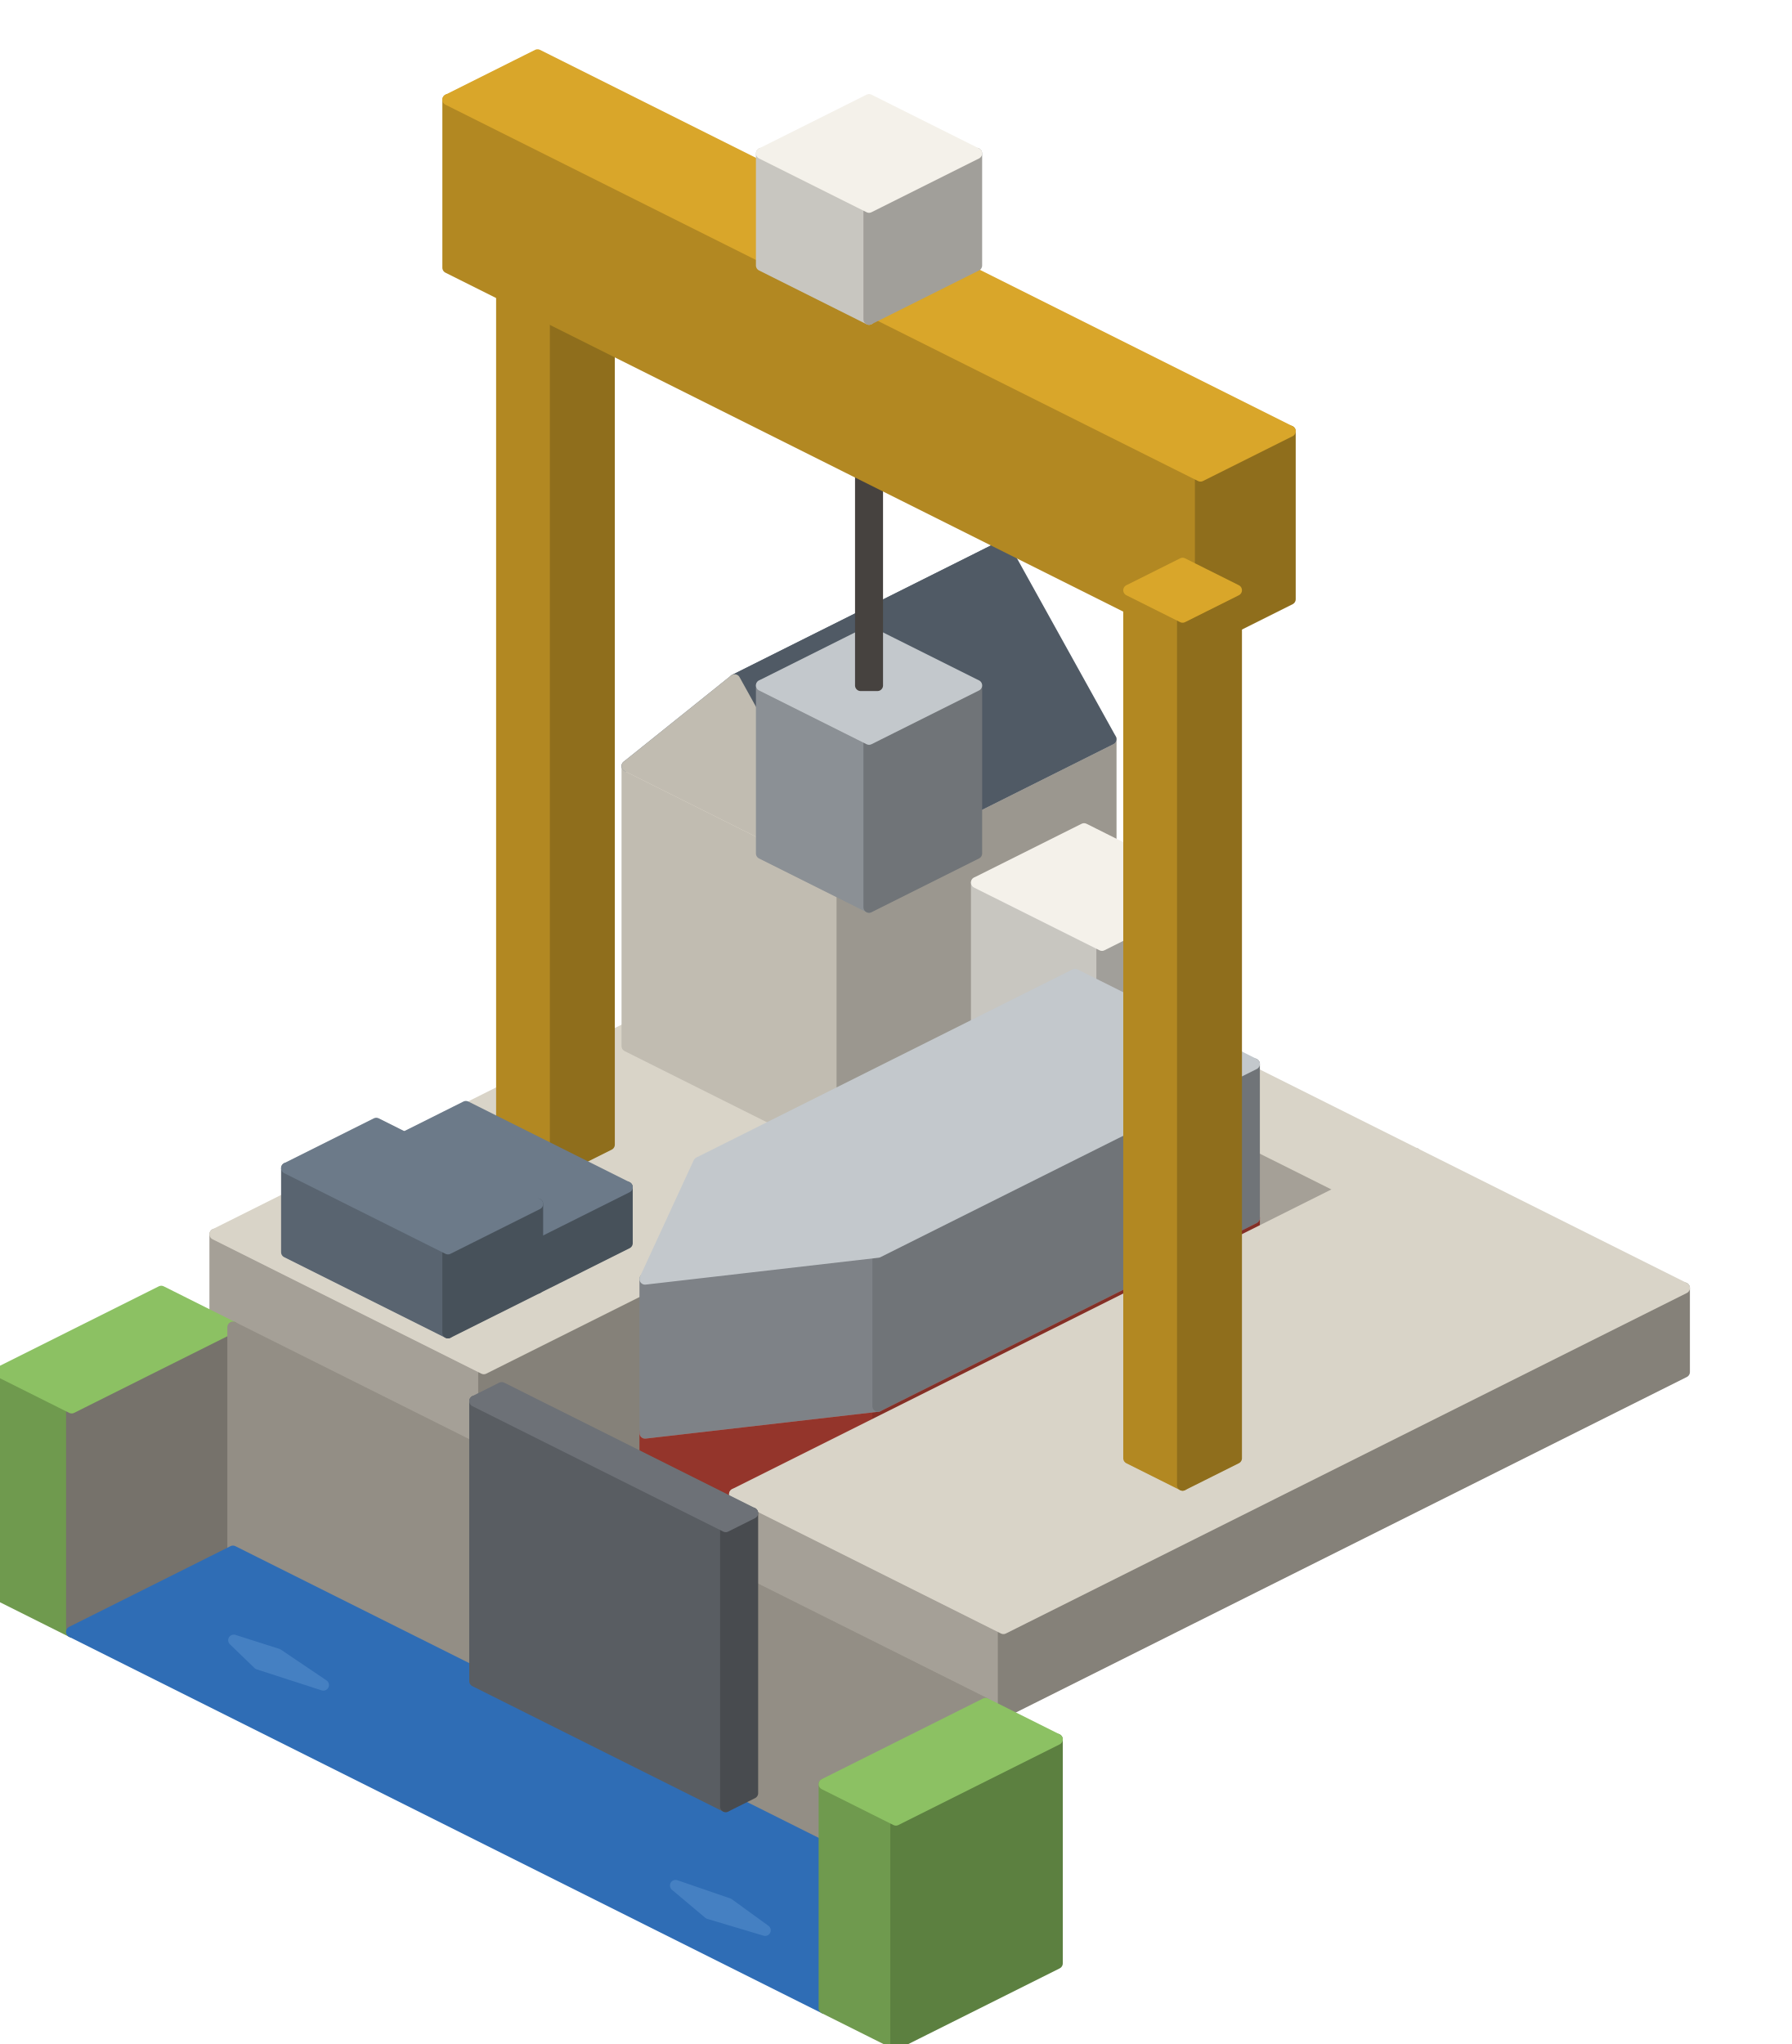
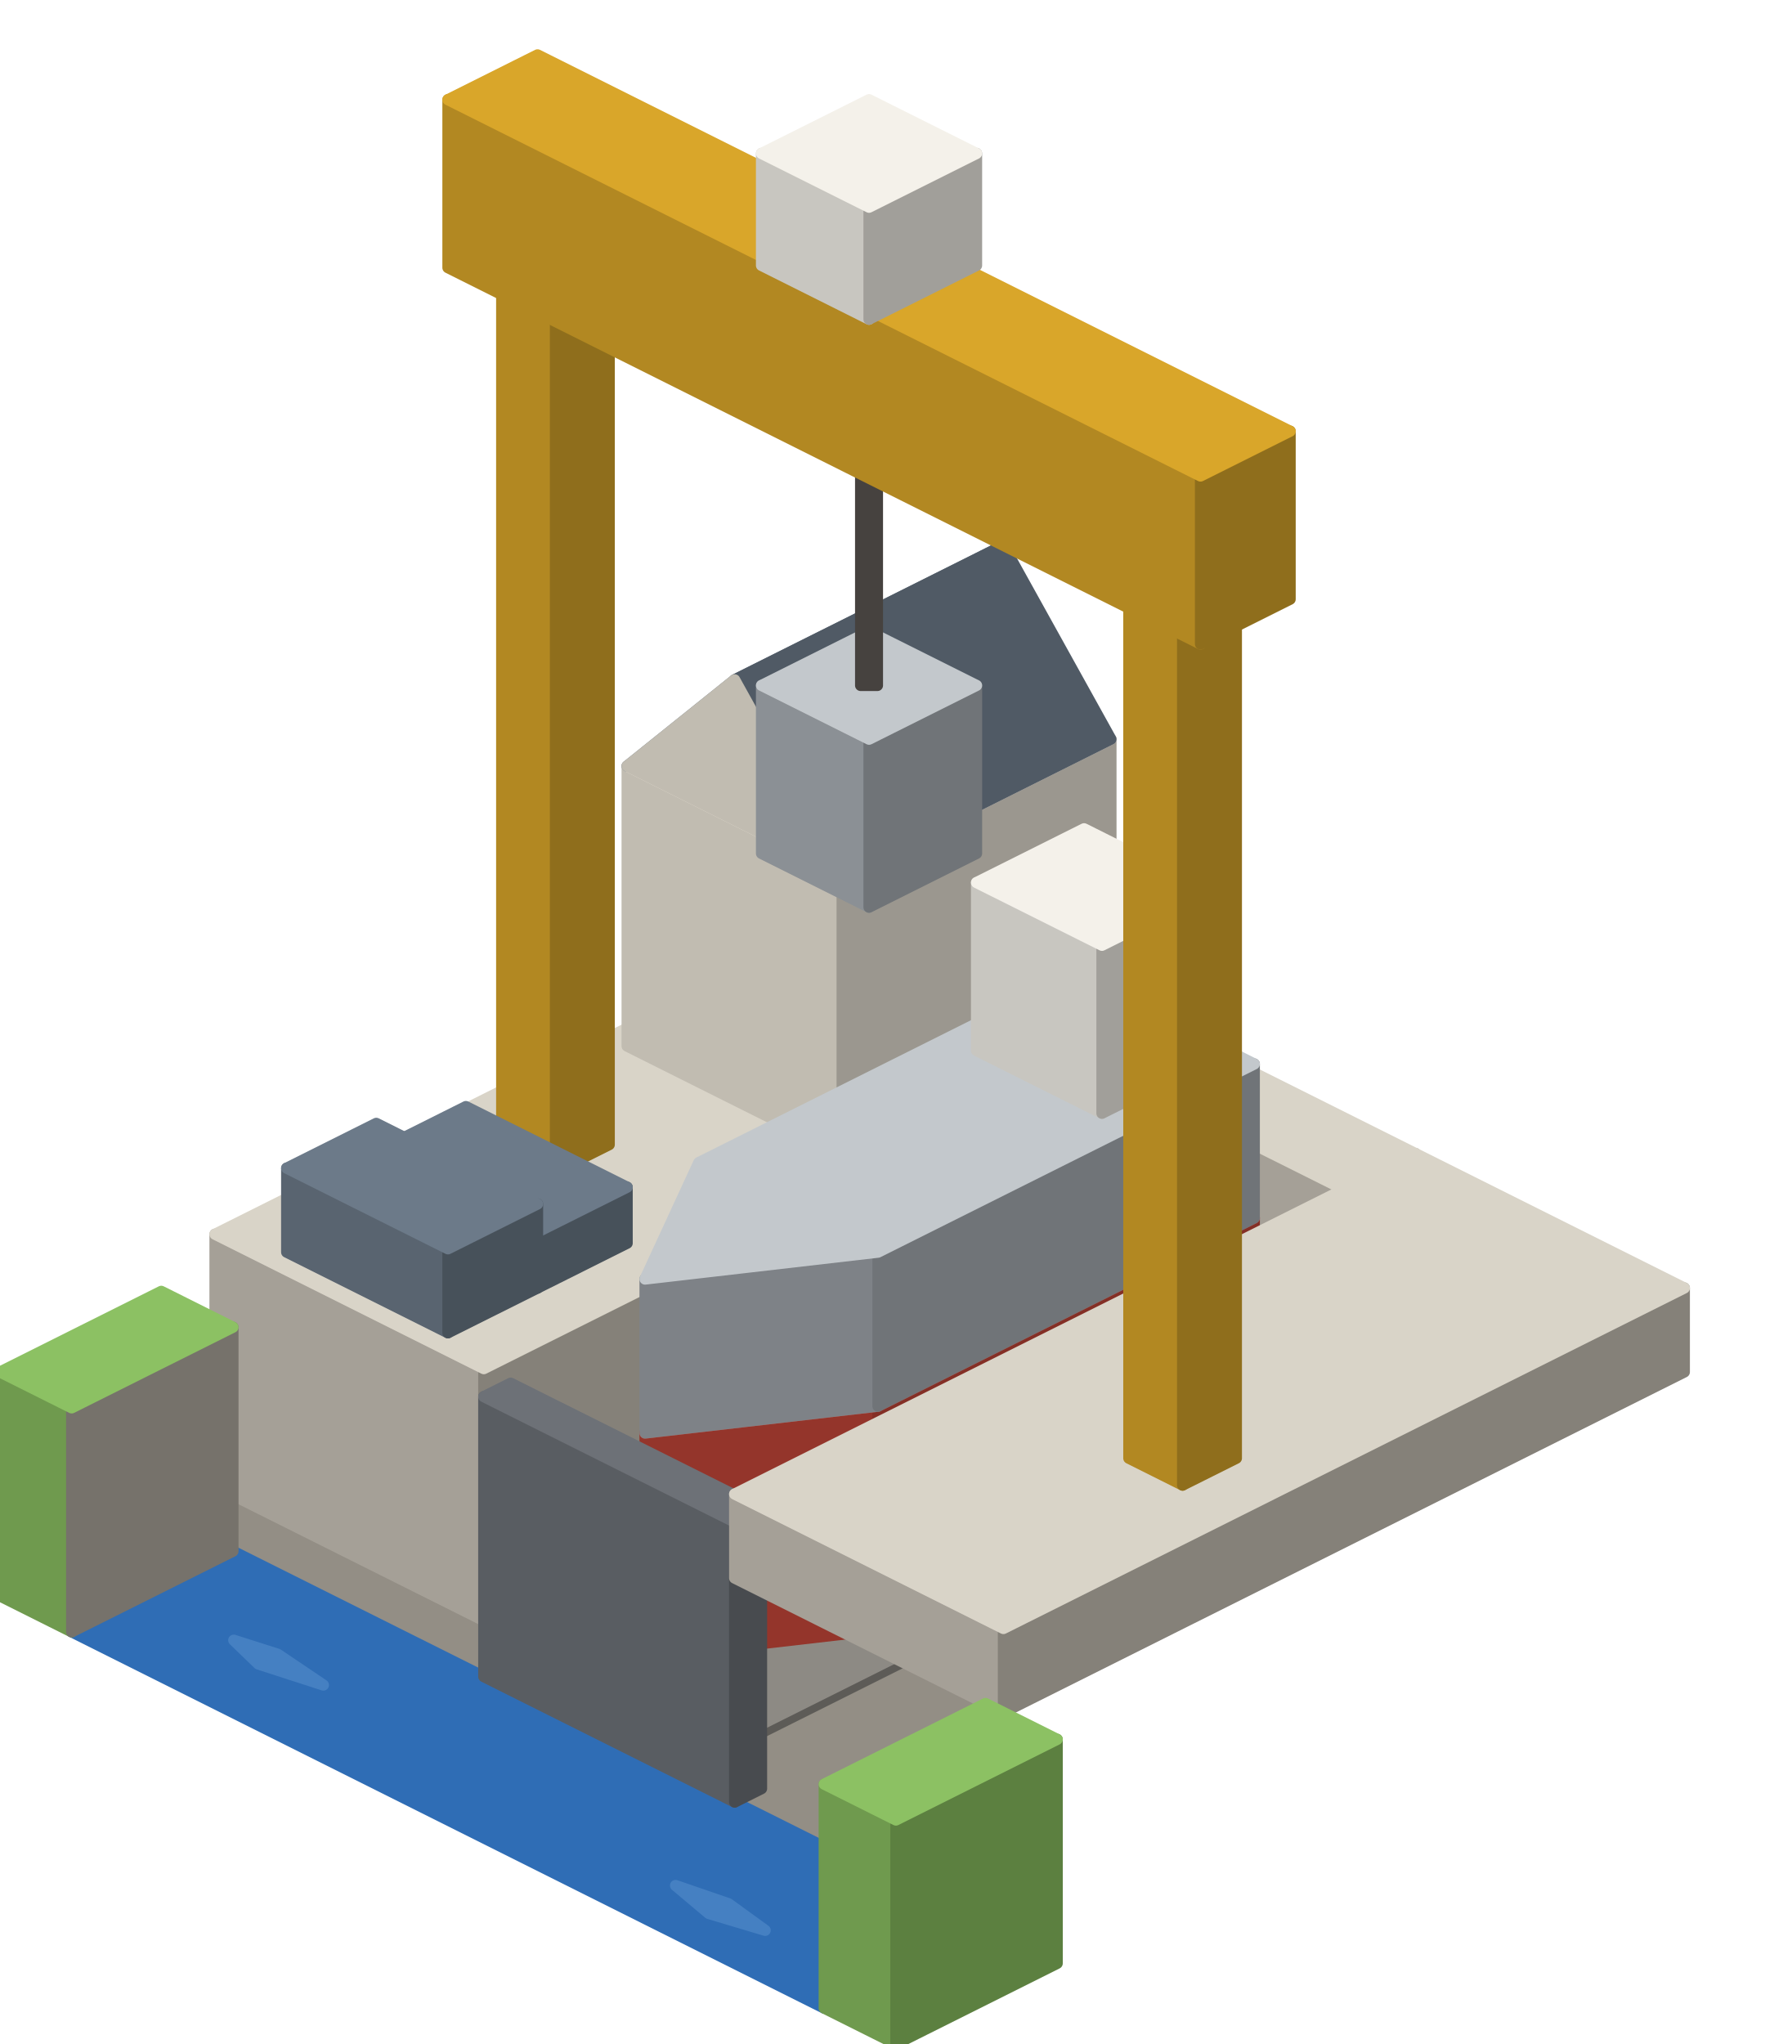
<svg xmlns="http://www.w3.org/2000/svg" width="64" height="73" viewBox="0 0 64 73">
  <g transform="translate(0 33)" stroke-linejoin="round" stroke-width="0.4">
+     <polygon points="8.32,22.40 35.20,35.84 35.20,27.84 8.32,14.40" fill="#938e85" stroke="#938e85" />
+     <polygon points="8.32,22.40 2.56,25.28 29.44,38.72 35.20,35.84" fill="#2f6db5" stroke="#2f6db5" />
+     <polygon points="8.35,25.58 9.23,26.43 11.55,27.18 9.92,26.08" fill="#4580c2" stroke="#4580c2" />
+     <polygon points="24.13,34.34 25.32,35.34 27.33,35.94 26.02,34.99" fill="#4580c2" stroke="#4580c2" />
    <polygon points="7.68,20.08 17.28,24.88 17.28,15.88 7.68,11.08" fill="#a5a097" stroke="#a5a097" />
    <polygon points="41.60,12.72 17.28,24.88 17.28,15.88 41.60,3.72" fill="#858179" stroke="#858179" />
    <polygon points="32.00,-1.08 41.60,3.72 17.28,15.88 7.68,11.08" fill="#d9d4c8" stroke="#d9d4c8" />
    <polygon points="22.40,4.36 30.08,8.20 30.08,-1.80 22.40,-5.64" fill="#c1bcb1" stroke="#c1bcb1" />
    <polygon points="39.68,3.40 30.08,8.20 30.08,-1.80 39.68,-6.60" fill="#9b978f" stroke="#9b978f" />
    <polygon points="32.00,-10.44 39.68,-6.60 30.08,-1.80 22.40,-5.64" fill="#ebe5d8" stroke="#ebe5d8" />
    <polygon points="32.00,-10.44 22.40,-5.64 26.24,-8.72 35.84,-13.52" fill="#63707e" stroke="#63707e" />
    <polygon points="39.68,-6.60 30.08,-1.80 26.24,-8.72 35.84,-13.52" fill="#505a65" stroke="#505a65" />
    <polygon points="22.40,-5.64 30.08,-1.80 26.24,-8.72" fill="#c1bcb1" stroke="#c1bcb1" />
    <polygon points="39.04,14.00 48.00,18.48 48.00,9.48 39.04,5.00" fill="#a5a097" stroke="#a5a097" />
    <polygon points="50.56,17.20 48.00,18.48 48.00,9.48 50.56,8.20" fill="#858179" stroke="#858179" />
    <polygon points="41.60,3.72 50.56,8.20 48.00,9.48 39.04,5.00" fill="#d9d4c8" stroke="#d9d4c8" />
    <polygon points="17.92,7.88 19.84,8.84 19.84,-22.16 17.92,-23.12" fill="#b28822" stroke="#b28822" />
    <polygon points="21.76,7.88 19.84,8.84 19.84,-22.16 21.76,-23.12" fill="#8f6e1c" stroke="#8f6e1c" />
    <polygon points="19.84,-24.08 21.76,-23.12 19.84,-22.16 17.92,-23.12" fill="#d9a62a" stroke="#d9a62a" />
+     <polygon points="13.44,10.12 19.20,13.00 19.20,11.00 13.44,8.12" fill="#596470" stroke="#596470" />
+     <polygon points="22.40,11.40 19.20,13.00 19.20,11.00 22.40,9.40" fill="#47515a" stroke="#47515a" />
+     <polygon points="16.64,6.52 22.40,9.40 19.20,11.00 13.44,8.12" fill="#6c7a89" stroke="#6c7a89" />
    <polygon points="0.00,24.00 2.56,25.28 2.56,17.28 0.00,16.00" fill="#6f9a4e" stroke="#6f9a4e" />
    <polygon points="2.56,25.28 8.32,22.40 8.32,14.40 2.56,17.28" fill="#76726b" stroke="#76726b" />
    <polygon points="5.76,13.12 0.00,16.00 2.56,17.28 8.32,14.40" fill="#8cc163" stroke="#8cc163" />
-     <polygon points="34.88,4.52 39.36,6.76 39.36,0.76 34.88,-1.48" fill="#c8c6c0" stroke="#c8c6c0" />
-     <polygon points="43.20,4.84 39.36,6.76 39.36,0.76 43.20,-1.16" fill="#a19f9a" stroke="#a19f9a" />
-     <polygon points="38.72,-3.40 43.20,-1.16 39.36,0.76 34.88,-1.48" fill="#f4f1ea" stroke="#f4f1ea" />
-     <polygon points="13.44,10.12 19.20,13.00 19.20,11.00 13.44,8.12" fill="#596470" stroke="#596470" />
-     <polygon points="22.40,11.40 19.20,13.00 19.20,11.00 22.40,9.40" fill="#47515a" stroke="#47515a" />
-     <polygon points="16.64,6.52 22.40,9.40 19.20,11.00 13.44,8.12" fill="#6c7a89" stroke="#6c7a89" />
    <polygon points="10.24,11.72 16.00,14.60 16.00,11.60 10.24,8.72" fill="#596470" stroke="#596470" />
    <polygon points="19.20,13.00 16.00,14.60 16.00,11.60 19.20,10.00" fill="#47515a" stroke="#47515a" />
    <polygon points="13.44,7.12 19.20,10.00 16.00,11.60 10.24,8.72" fill="#6c7a89" stroke="#6c7a89" />
-     <polygon points="17.92,24.56 26.88,29.04 26.88,28.74 17.92,24.26" fill="#74716c" stroke="#74716c" />
-     <polygon points="48.00,18.48 26.88,29.04 26.88,28.74 48.00,18.18" fill="#5d5b57" stroke="#5d5b57" />
-     <polygon points="39.04,13.70 48.00,18.18 26.88,28.74 17.92,24.26" fill="#8d8a84" stroke="#8d8a84" />
+     <polygon points="18.24,24.40 27.20,28.88 27.20,28.58 18.24,24.10" fill="#74716c" stroke="#74716c" />
+     <polygon points="48.00,18.48 27.20,28.88 27.20,28.58 48.00,18.18" fill="#5d5b57" stroke="#5d5b57" />
+     <polygon points="39.04,13.70 48.00,18.18 27.20,28.58 18.24,24.10" fill="#8d8a84" stroke="#8d8a84" />
    <polygon points="23.04,26.18 31.36,25.22 31.36,17.22 23.04,18.18" fill="#94352b" stroke="#94352b" />
    <polygon points="31.36,25.22 44.80,18.50 44.80,10.50 31.36,17.22" fill="#842f26" stroke="#842f26" />
    <polygon points="38.40,7.30 24.96,14.02 23.04,18.18 31.36,17.22 44.80,10.50" fill="#c8473a" stroke="#c8473a" />
    <polygon points="23.04,18.18 31.36,17.22 31.36,11.72 23.04,12.68" fill="#7e8287" stroke="#7e8287" />
    <polygon points="31.36,17.22 44.80,10.50 44.80,5.00 31.36,11.72" fill="#707478" stroke="#707478" />
    <polygon points="38.40,1.80 24.96,8.52 23.04,12.68 31.36,11.72 44.80,5.00" fill="#c3c8cc" stroke="#c3c8cc" />
+     <polygon points="34.88,4.52 39.36,6.76 39.36,0.76 34.88,-1.48" fill="#c8c6c0" stroke="#c8c6c0" />
+     <polygon points="43.20,4.84 39.36,6.76 39.36,0.76 43.20,-1.16" fill="#a19f9a" stroke="#a19f9a" />
+     <polygon points="38.72,-3.40 43.20,-1.16 39.36,0.76 34.88,-1.48" fill="#f4f1ea" stroke="#f4f1ea" />
    <polygon points="27.20,-2.52 31.04,-0.60 31.04,-6.60 27.20,-8.52" fill="#8b9095" stroke="#8b9095" />
    <polygon points="34.88,-2.52 31.04,-0.60 31.04,-6.60 34.88,-8.52" fill="#707478" stroke="#707478" />
    <polygon points="31.04,-10.44 34.88,-8.52 31.04,-6.60 27.20,-8.52" fill="#c3c8cc" stroke="#c3c8cc" />
    <polygon points="30.74,-17.52 30.74,-8.52 31.34,-8.52 31.34,-17.52" fill="#46423f" stroke="#46423f" />
+     <polygon points="17.28,26.88 26.24,31.36 26.24,21.36 17.28,16.88" fill="#595d62" stroke="#595d62" />
+     <polygon points="27.20,30.88 26.24,31.36 26.24,21.36 27.20,20.88" fill="#484b4f" stroke="#484b4f" />
+     <polygon points="18.24,16.40 27.20,20.88 26.24,21.36 17.28,16.88" fill="#6d7177" stroke="#6d7177" />
+     <polygon points="26.24,23.36 35.84,28.16 35.84,25.16 26.24,20.36" fill="#a5a097" stroke="#a5a097" />
+     <polygon points="60.16,16.00 35.84,28.16 35.84,25.16 60.16,13.00" fill="#858179" stroke="#858179" />
+     <polygon points="50.56,8.20 60.16,13.00 35.84,25.16 26.24,20.36" fill="#d9d4c8" stroke="#d9d4c8" />
+     <polygon points="40.32,19.08 42.24,20.04 42.24,-10.96 40.32,-11.92" fill="#b28822" stroke="#b28822" />
+     <polygon points="44.16,19.08 42.24,20.04 42.24,-10.96 44.16,-11.92" fill="#8f6e1c" stroke="#8f6e1c" />
+     <polygon points="42.24,-12.88 44.16,-11.92 42.24,-10.96 40.32,-11.92" fill="#d9a62a" stroke="#d9a62a" />
+     <polygon points="29.44,38.72 32.00,40.00 32.00,32.00 29.44,30.72" fill="#6f9a4e" stroke="#6f9a4e" />
+     <polygon points="32.00,40.00 37.76,37.12 37.76,29.12 32.00,32.00" fill="#5c8040" stroke="#5c8040" />
+     <polygon points="35.20,27.84 29.44,30.72 32.00,32.00 37.76,29.12" fill="#8cc163" stroke="#8cc163" />
    <polygon points="16.00,-23.44 42.88,-10.00 42.88,-16.00 16.00,-29.44" fill="#b28822" stroke="#b28822" />
    <polygon points="46.08,-11.60 42.88,-10.00 42.88,-16.00 46.08,-17.60" fill="#8f6e1c" stroke="#8f6e1c" />
    <polygon points="19.20,-31.04 46.08,-17.60 42.88,-16.00 16.00,-29.44" fill="#d9a62a" stroke="#d9a62a" />
    <polygon points="27.20,-23.52 31.04,-21.60 31.04,-25.60 27.20,-27.52" fill="#c8c6c0" stroke="#c8c6c0" />
    <polygon points="34.88,-23.52 31.04,-21.60 31.04,-25.60 34.88,-27.52" fill="#a19f9a" stroke="#a19f9a" />
    <polygon points="31.04,-29.44 34.88,-27.52 31.04,-25.60 27.20,-27.52" fill="#f4f1ea" stroke="#f4f1ea" />
-     <polygon points="26.24,23.36 35.84,28.16 35.84,25.16 26.24,20.36" fill="#a5a097" stroke="#a5a097" />
-     <polygon points="60.16,16.00 35.84,28.16 35.84,25.16 60.16,13.00" fill="#858179" stroke="#858179" />
-     <polygon points="50.56,8.20 60.16,13.00 35.84,25.16 26.24,20.36" fill="#d9d4c8" stroke="#d9d4c8" />
-     <polygon points="40.32,19.08 42.24,20.04 42.24,-10.96 40.32,-11.92" fill="#b28822" stroke="#b28822" />
-     <polygon points="44.16,19.08 42.24,20.04 42.24,-10.96 44.16,-11.92" fill="#8f6e1c" stroke="#8f6e1c" />
-     <polygon points="42.24,-12.88 44.16,-11.92 42.24,-10.96 40.32,-11.92" fill="#d9a62a" stroke="#d9a62a" />
-     <polygon points="8.32,22.40 35.20,35.84 35.20,27.84 8.32,14.40" fill="#938e85" stroke="#938e85" />
-     <polygon points="8.32,22.40 2.56,25.28 29.44,38.72 35.20,35.84" fill="#2f6db5" stroke="#2f6db5" />
-     <polygon points="8.35,25.58 9.23,26.43 11.55,27.18 9.92,26.08" fill="#4580c2" stroke="#4580c2" />
-     <polygon points="24.13,34.34 25.32,35.34 27.33,35.94 26.02,34.99" fill="#4580c2" stroke="#4580c2" />
-     <polygon points="16.96,27.04 25.92,31.52 25.92,21.52 16.96,17.04" fill="#595d62" stroke="#595d62" />
-     <polygon points="26.88,31.04 25.92,31.52 25.92,21.52 26.88,21.04" fill="#484b4f" stroke="#484b4f" />
-     <polygon points="17.92,16.56 26.88,21.04 25.92,21.52 16.96,17.04" fill="#6d7177" stroke="#6d7177" />
-     <polygon points="29.44,38.72 32.00,40.00 32.00,32.00 29.44,30.72" fill="#6f9a4e" stroke="#6f9a4e" />
-     <polygon points="32.00,40.00 37.76,37.12 37.76,29.12 32.00,32.00" fill="#5c8040" stroke="#5c8040" />
-     <polygon points="35.20,27.84 29.44,30.72 32.00,32.00 37.76,29.12" fill="#8cc163" stroke="#8cc163" />
  </g>
</svg>
